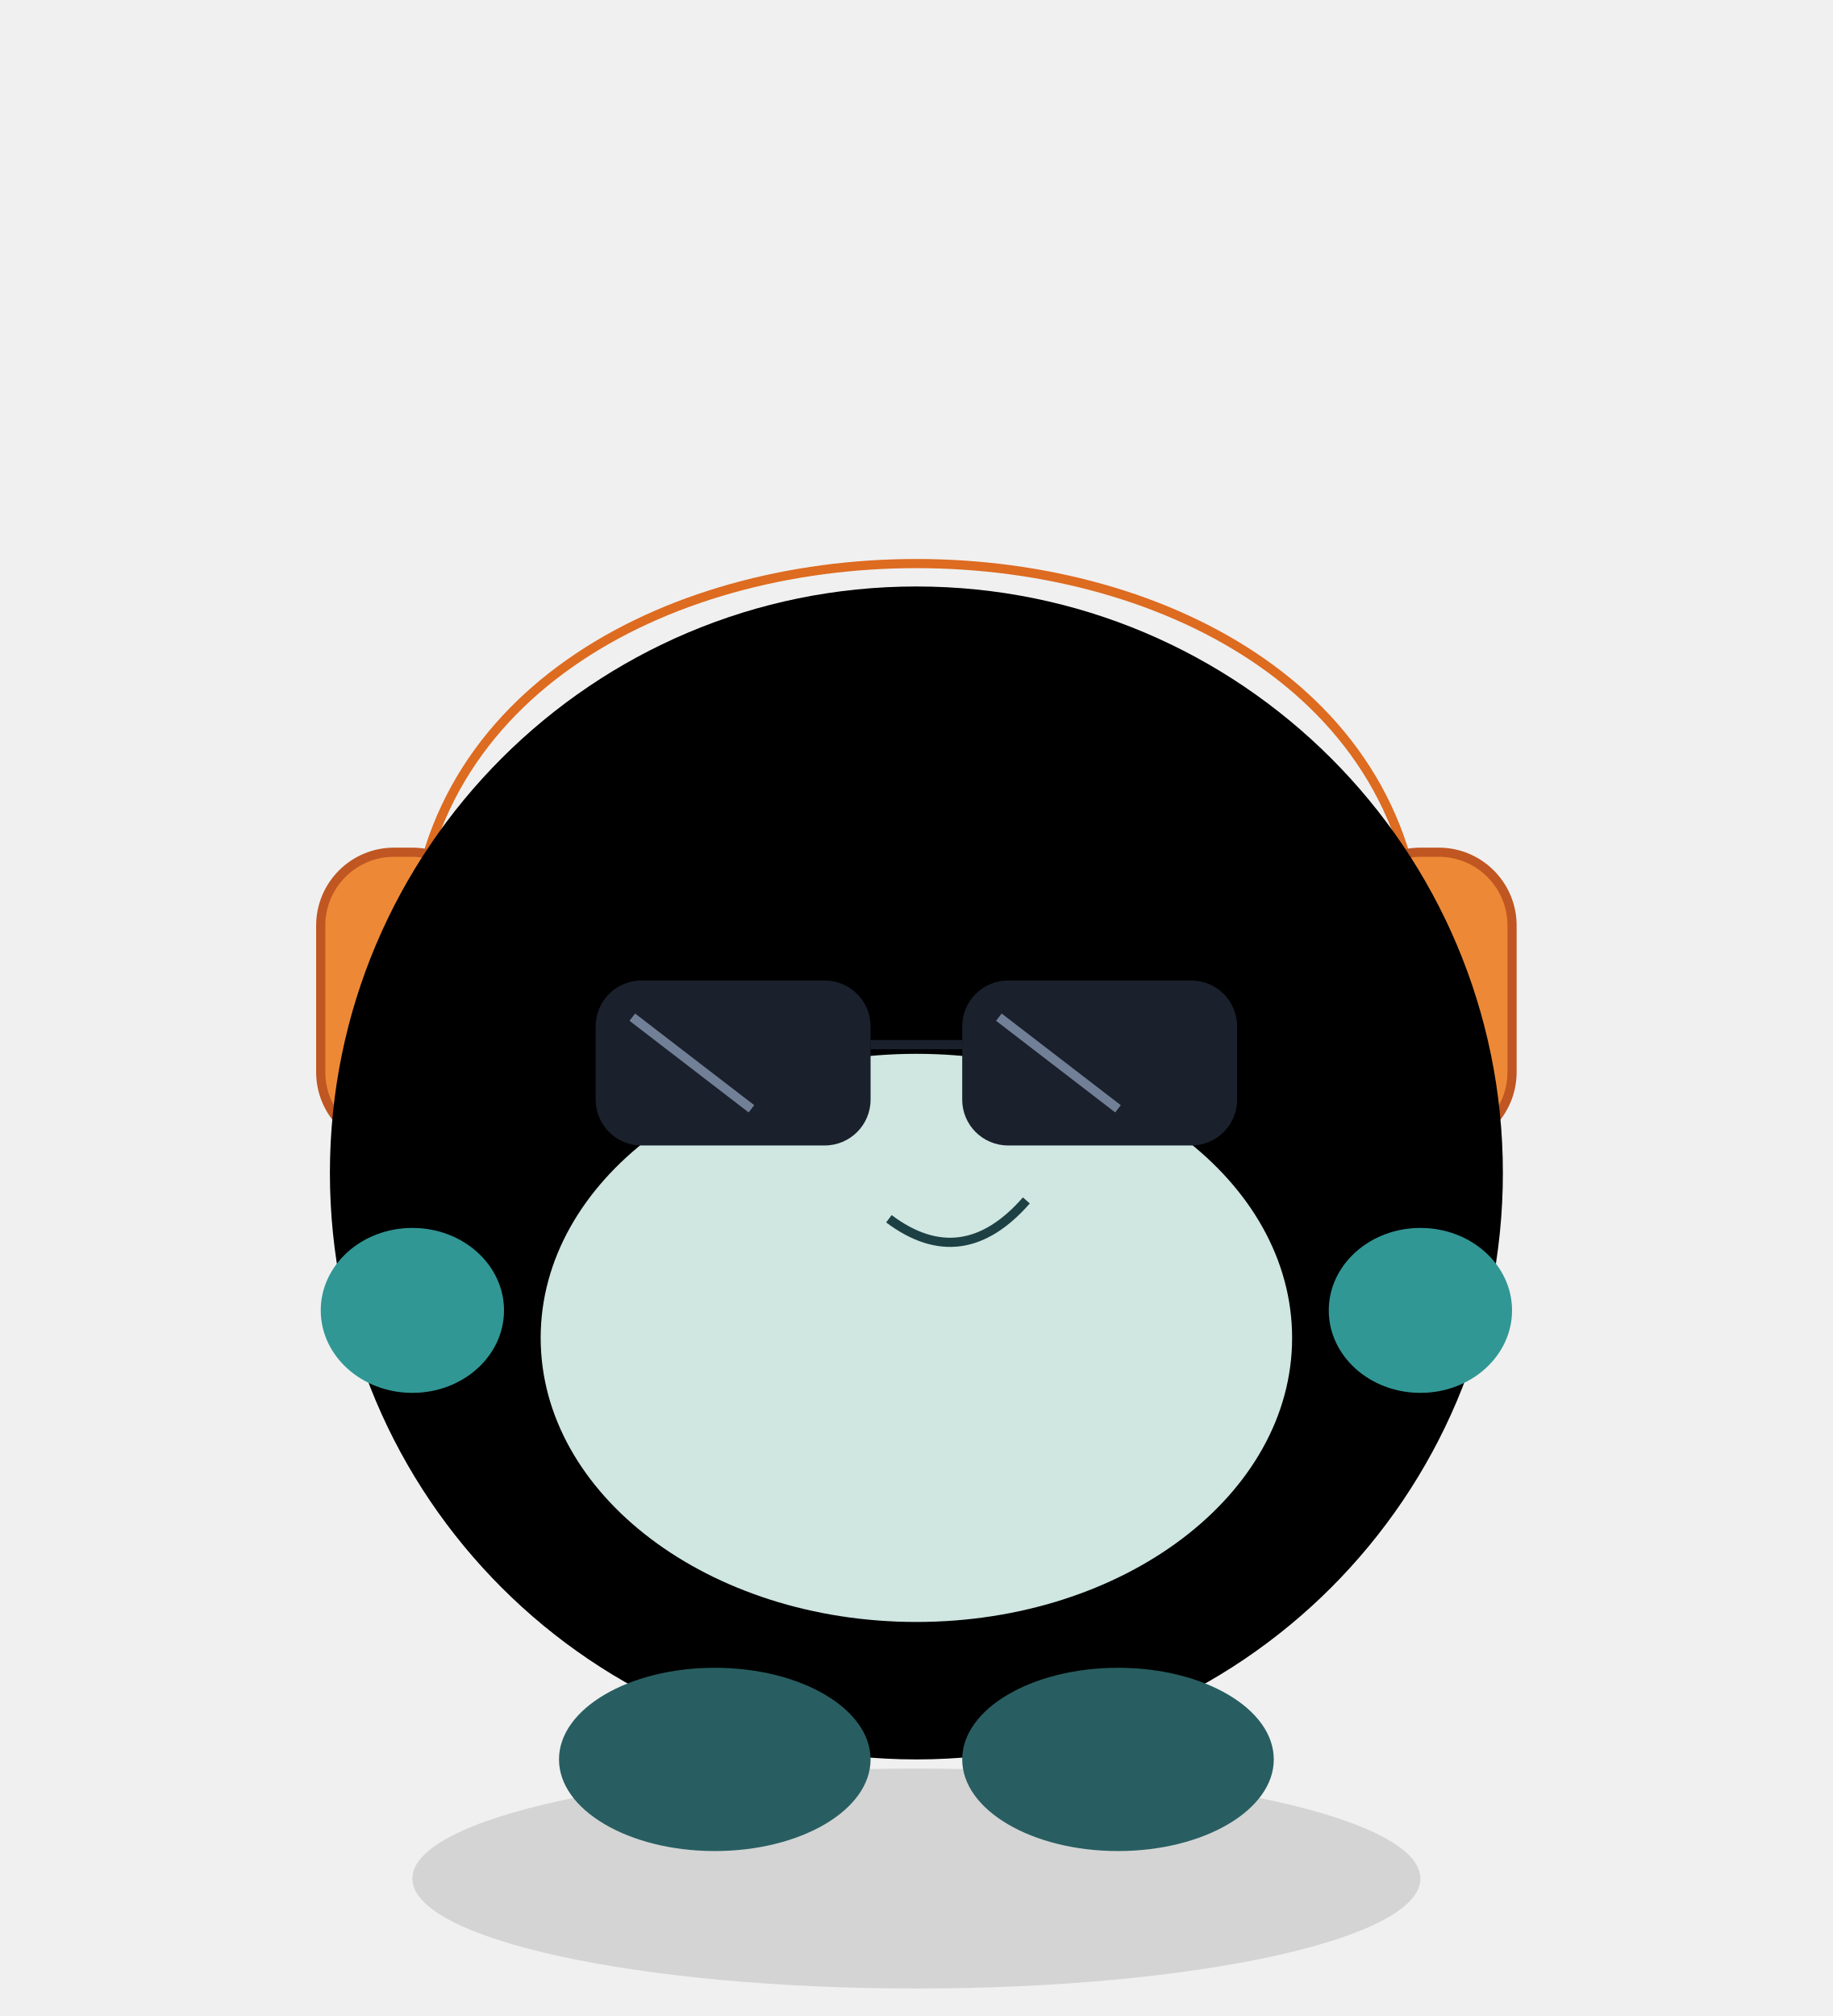
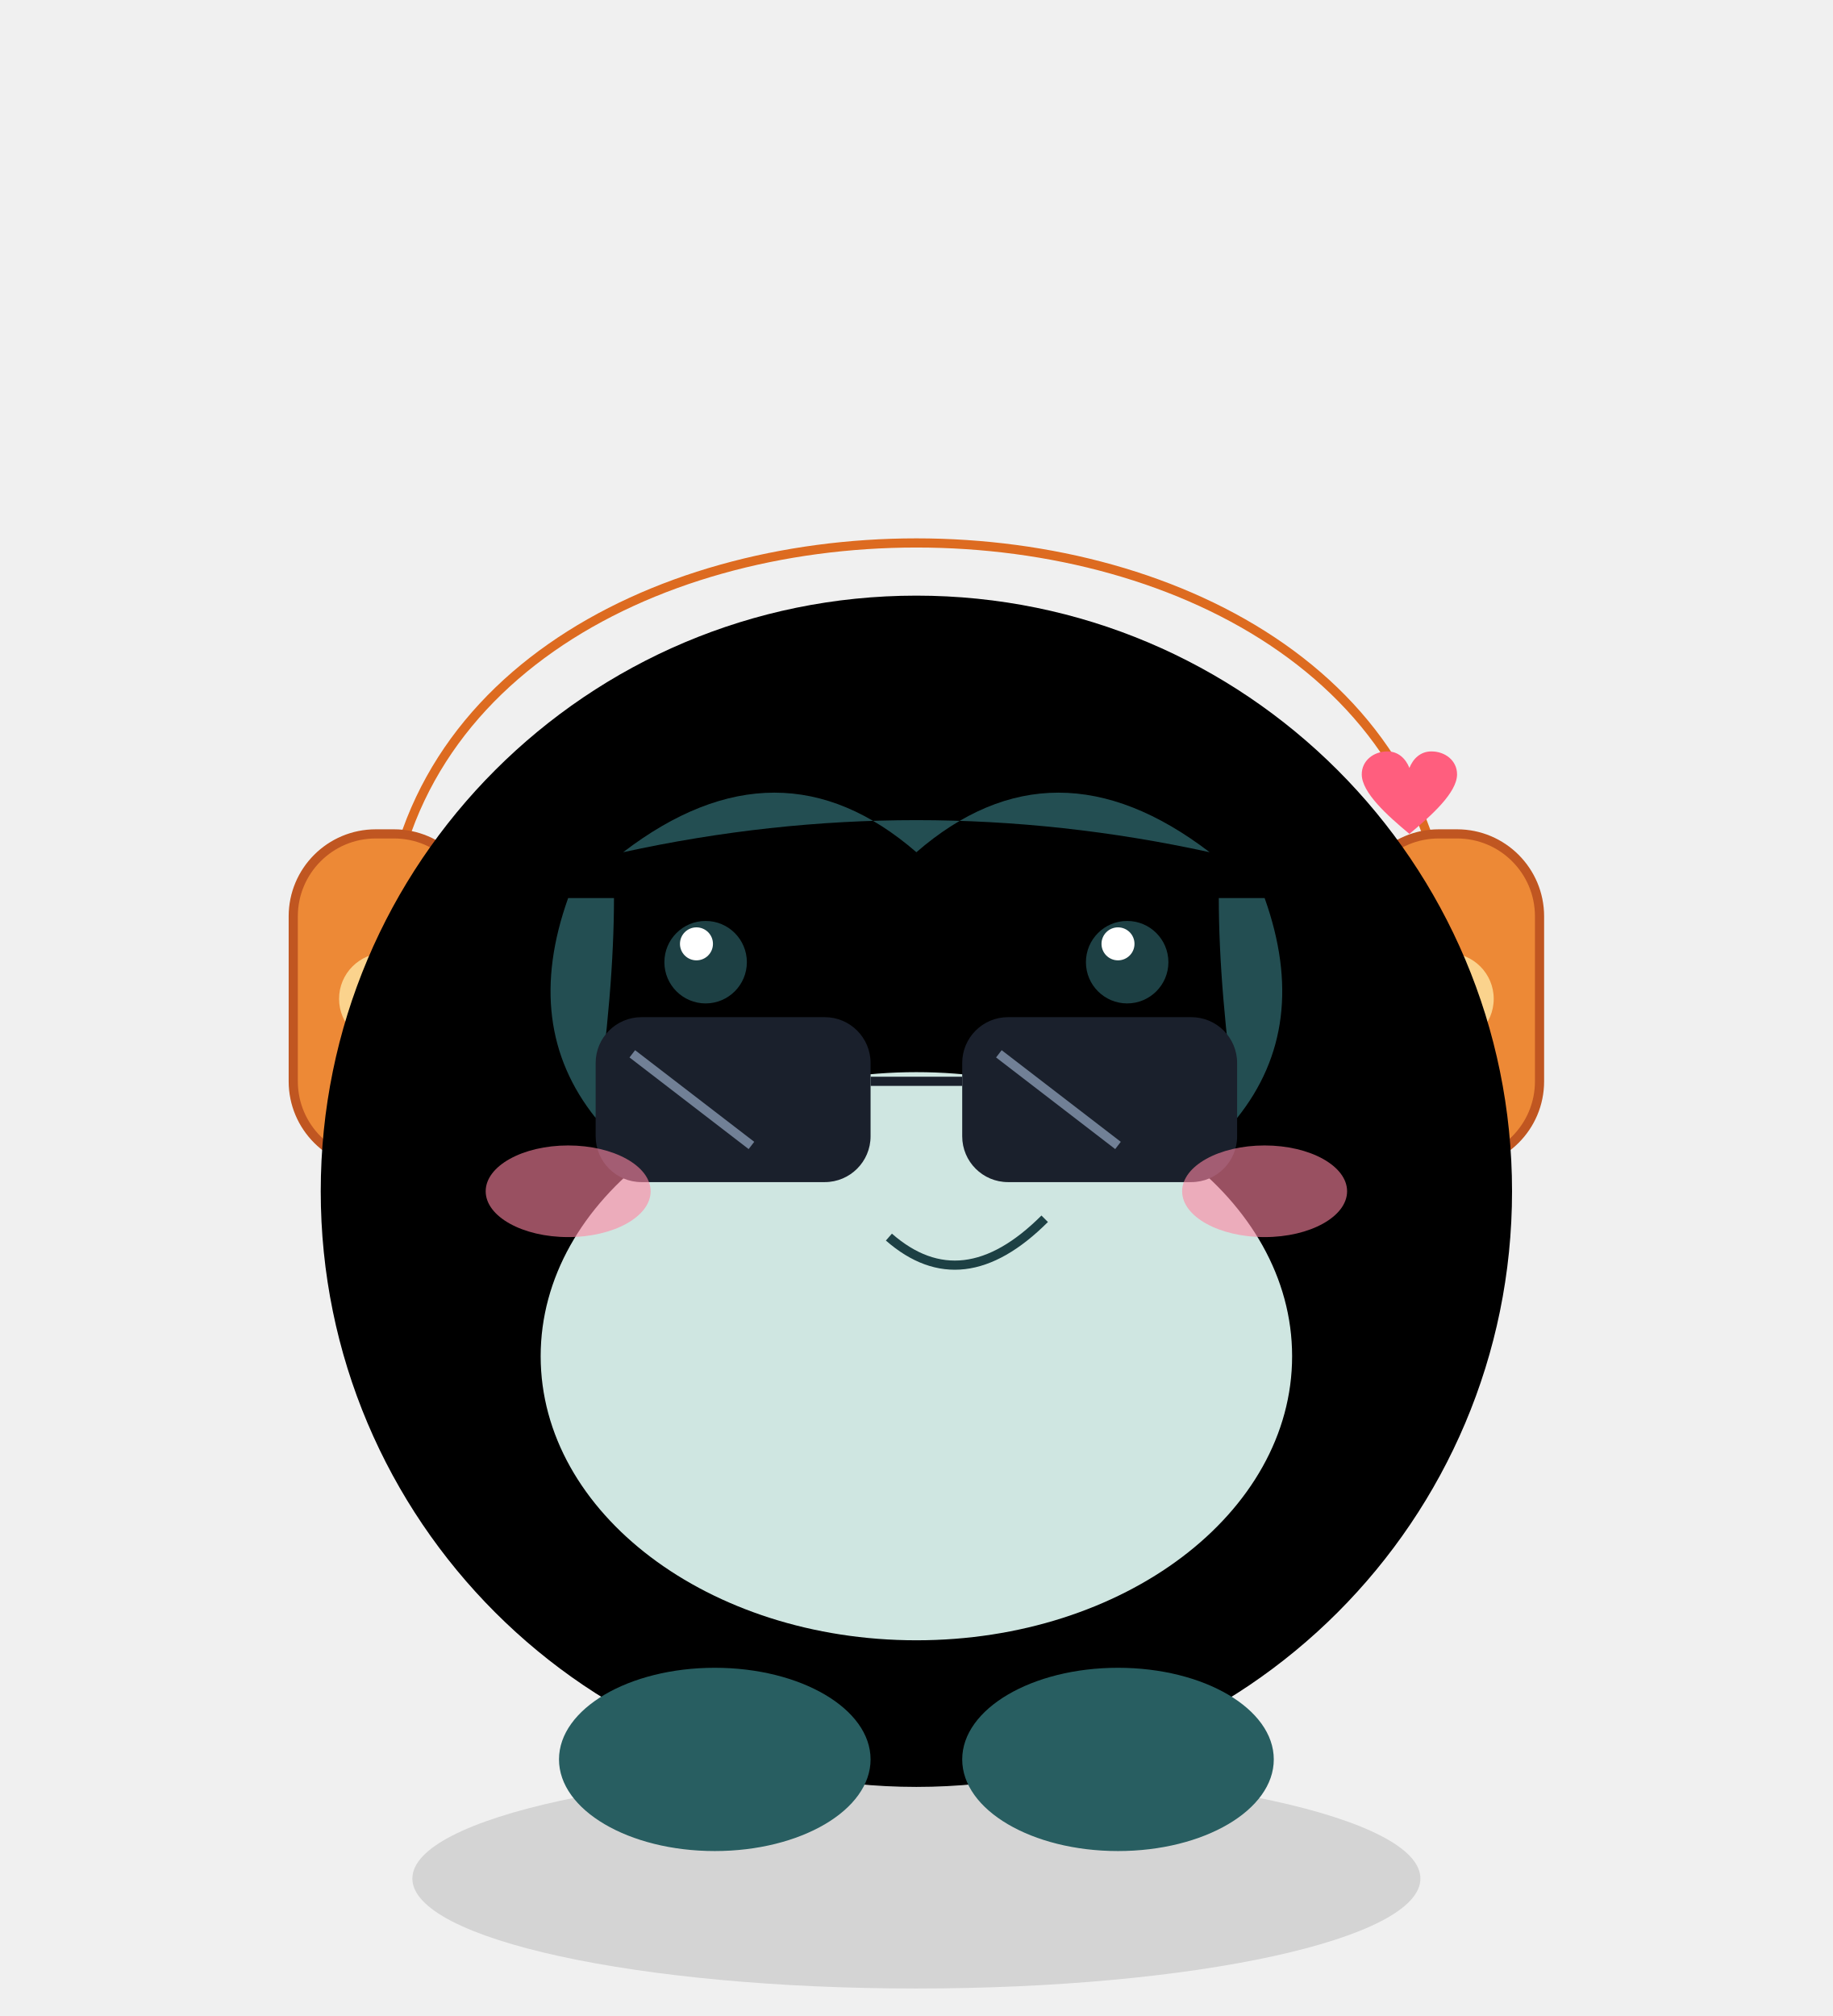
<svg xmlns="http://www.w3.org/2000/svg" viewBox="0 0 200 220" width="400" height="440" fill="none">
  <defs>
    <radialGradient id="jeoBody" cx="50%" cy="40%" r="60%">
      <stop offset="0%" stopColor="#B2F5EA" />
      <stop offset="100%" stopColor="#319795" />
    </radialGradient>
  </defs>
  <ellipse cx="100" cy="205" rx="55" ry="12" fill="rgba(0,0,0,0.12)" />
-   <path d="M45 105 C45 47 155 47 155 105" stroke="#DD6B20" strokeWidth="7.5" strokeLinecap="round" fill="none" />
-   <rect x="35" y="93" width="18" height="32" rx="8" fill="#ED8936" stroke="#C05621" strokeWidth="2" />
-   <rect x="147" y="93" width="18" height="32" rx="8" fill="#ED8936" stroke="#C05621" strokeWidth="2" />
-   <circle cx="100" cy="128" r="64" fill="url(#jeoBody)" />
-   <ellipse cx="100" cy="146" rx="41" ry="31" fill="#E6FFFA" opacity="0.9" />
-   <g transform="translate(62, 104)">
+ 
+   {/* Pastel Orange / Peach Headband */}
+   <path d="M42 105 C42 44 158 44 158 105" stroke="#DD6B20" strokeWidth="7.5" strokeLinecap="round" fill="none" />
+   <rect x="32" y="91" width="20" height="36" rx="9" fill="#ED8936" stroke="#C05621" strokeWidth="2" />
+   <rect x="148" y="91" width="20" height="36" rx="9" fill="#ED8936" stroke="#C05621" strokeWidth="2" />
+   <circle cx="42" cy="109" r="5" fill="#FBD38D" />
+   <circle cx="158" cy="109" r="5" fill="#FBD38D" />
+ 
+   {/* Body */}
+   <circle cx="100" cy="130" r="65" fill="url(#jeoBody)" />
+   <ellipse cx="100" cy="148" rx="41" ry="31" fill="#E6FFFA" opacity="0.9" />
+ 
+   {/* Cute Cool Girl Bangs / Side Hair Framing */}
+   <path d="M68 93 Q85 80 100 93 Q115 80 132 93 Q100 86 68 93 Z" fill="#234E52" />
+   <path d="M62 98 Q57 112 65 122 Q67 108 67 98 Z" fill="#234E52" />
+   <path d="M138 98 Q143 112 135 122 Q133 108 133 98 Z" fill="#234E52" />
+ 
+   {/* Chic Retro Shades on nose bridge */}
+   <g transform="translate(62, 108)">
    <rect x="3" y="3" width="30" height="18" rx="5" fill="#1A202C" />
    <line x1="7" y1="7" x2="20" y2="17" stroke="#718096" strokeWidth="2" strokeLinecap="round" />
    <rect x="43" y="3" width="30" height="18" rx="5" fill="#1A202C" />
    <line x1="47" y1="7" x2="60" y2="17" stroke="#718096" strokeWidth="2" strokeLinecap="round" />
    <path d="M33 10 L43 10" stroke="#1A202C" strokeWidth="4" />
  </g>
-   <path d="M97 133 Q105 139 112 131" stroke="#1D4044" strokeWidth="3" strokeLinecap="round" />
-   <ellipse cx="45" cy="143" rx="10" ry="9" fill="#319795" />
-   <ellipse cx="155" cy="143" rx="10" ry="9" fill="#319795" />
+ 
+   {/* Cute Cool Eyes peeking over shades */}
+   <circle cx="77" cy="105" r="4.5" fill="#1D4044" />
+   <circle cx="76" cy="103" r="1.8" fill="#FFFFFF" />
+   <circle cx="123" cy="105" r="4.5" fill="#1D4044" />
+   <circle cx="122" cy="103" r="1.8" fill="#FFFFFF" />
+ 
+   {/* Cute Peach Blush */}
+   <ellipse cx="62" cy="130" rx="9" ry="5" fill="#FF85A1" opacity="0.6" />
+   <ellipse cx="138" cy="130" rx="9" ry="5" fill="#FF85A1" opacity="0.6" />
+ 
+   {/* Cute Confident Smirk */}
+   <path d="M97 135 Q105 142 114 133" stroke="#1D4044" strokeWidth="3" strokeLinecap="round" />
+ 
+   {/* Pink Heart Pin on Headphone */}
+   <g transform="translate(152, 82)">
+     <path d="M7 2.5 C7 1 5.7 0 4.2 0 C3 0 2.2 0.8 1.8 1.8 C1.4 0.8 0.6 0 -0.6 0 C-2.1 0 -3.4 1 -3.4 2.5 C-3.4 4.5 -0.6 7 1.8 9 C4.2 7 7 4.5 7 2.5 Z" fill="#FF5E7E" />
+   </g>
+ 
+   {/* Feet with kicks */}
  <ellipse cx="78" cy="192" rx="17" ry="10" fill="#285E61" />
  <ellipse cx="122" cy="192" rx="17" ry="10" fill="#285E61" />
</svg>
